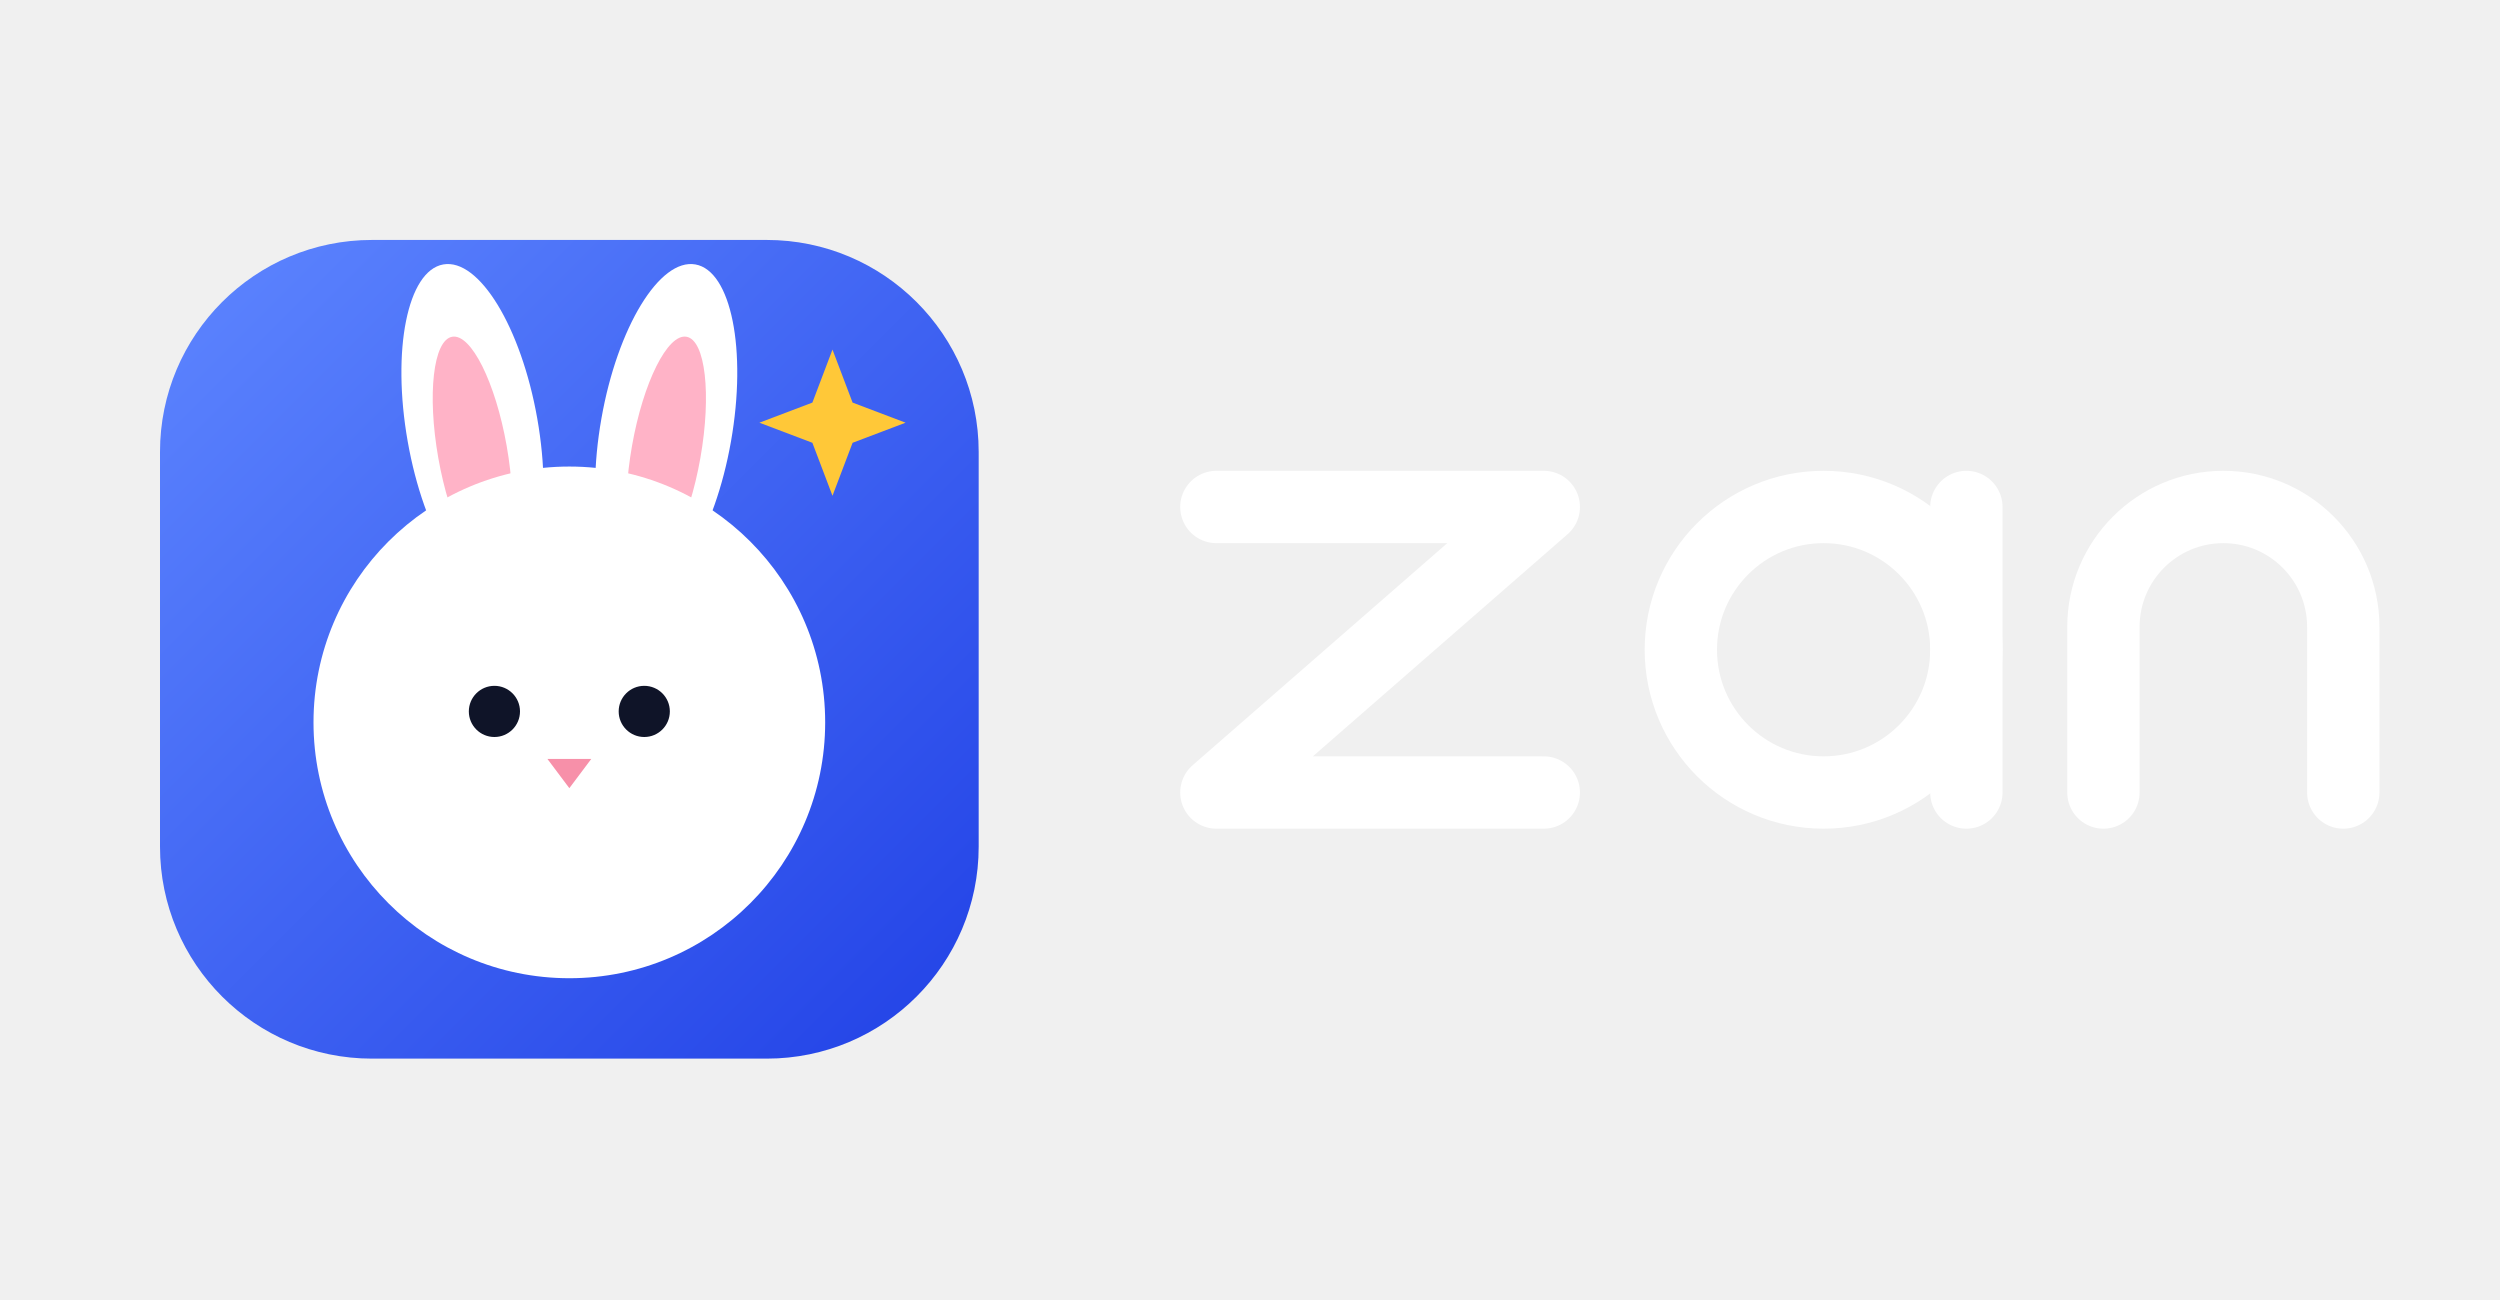
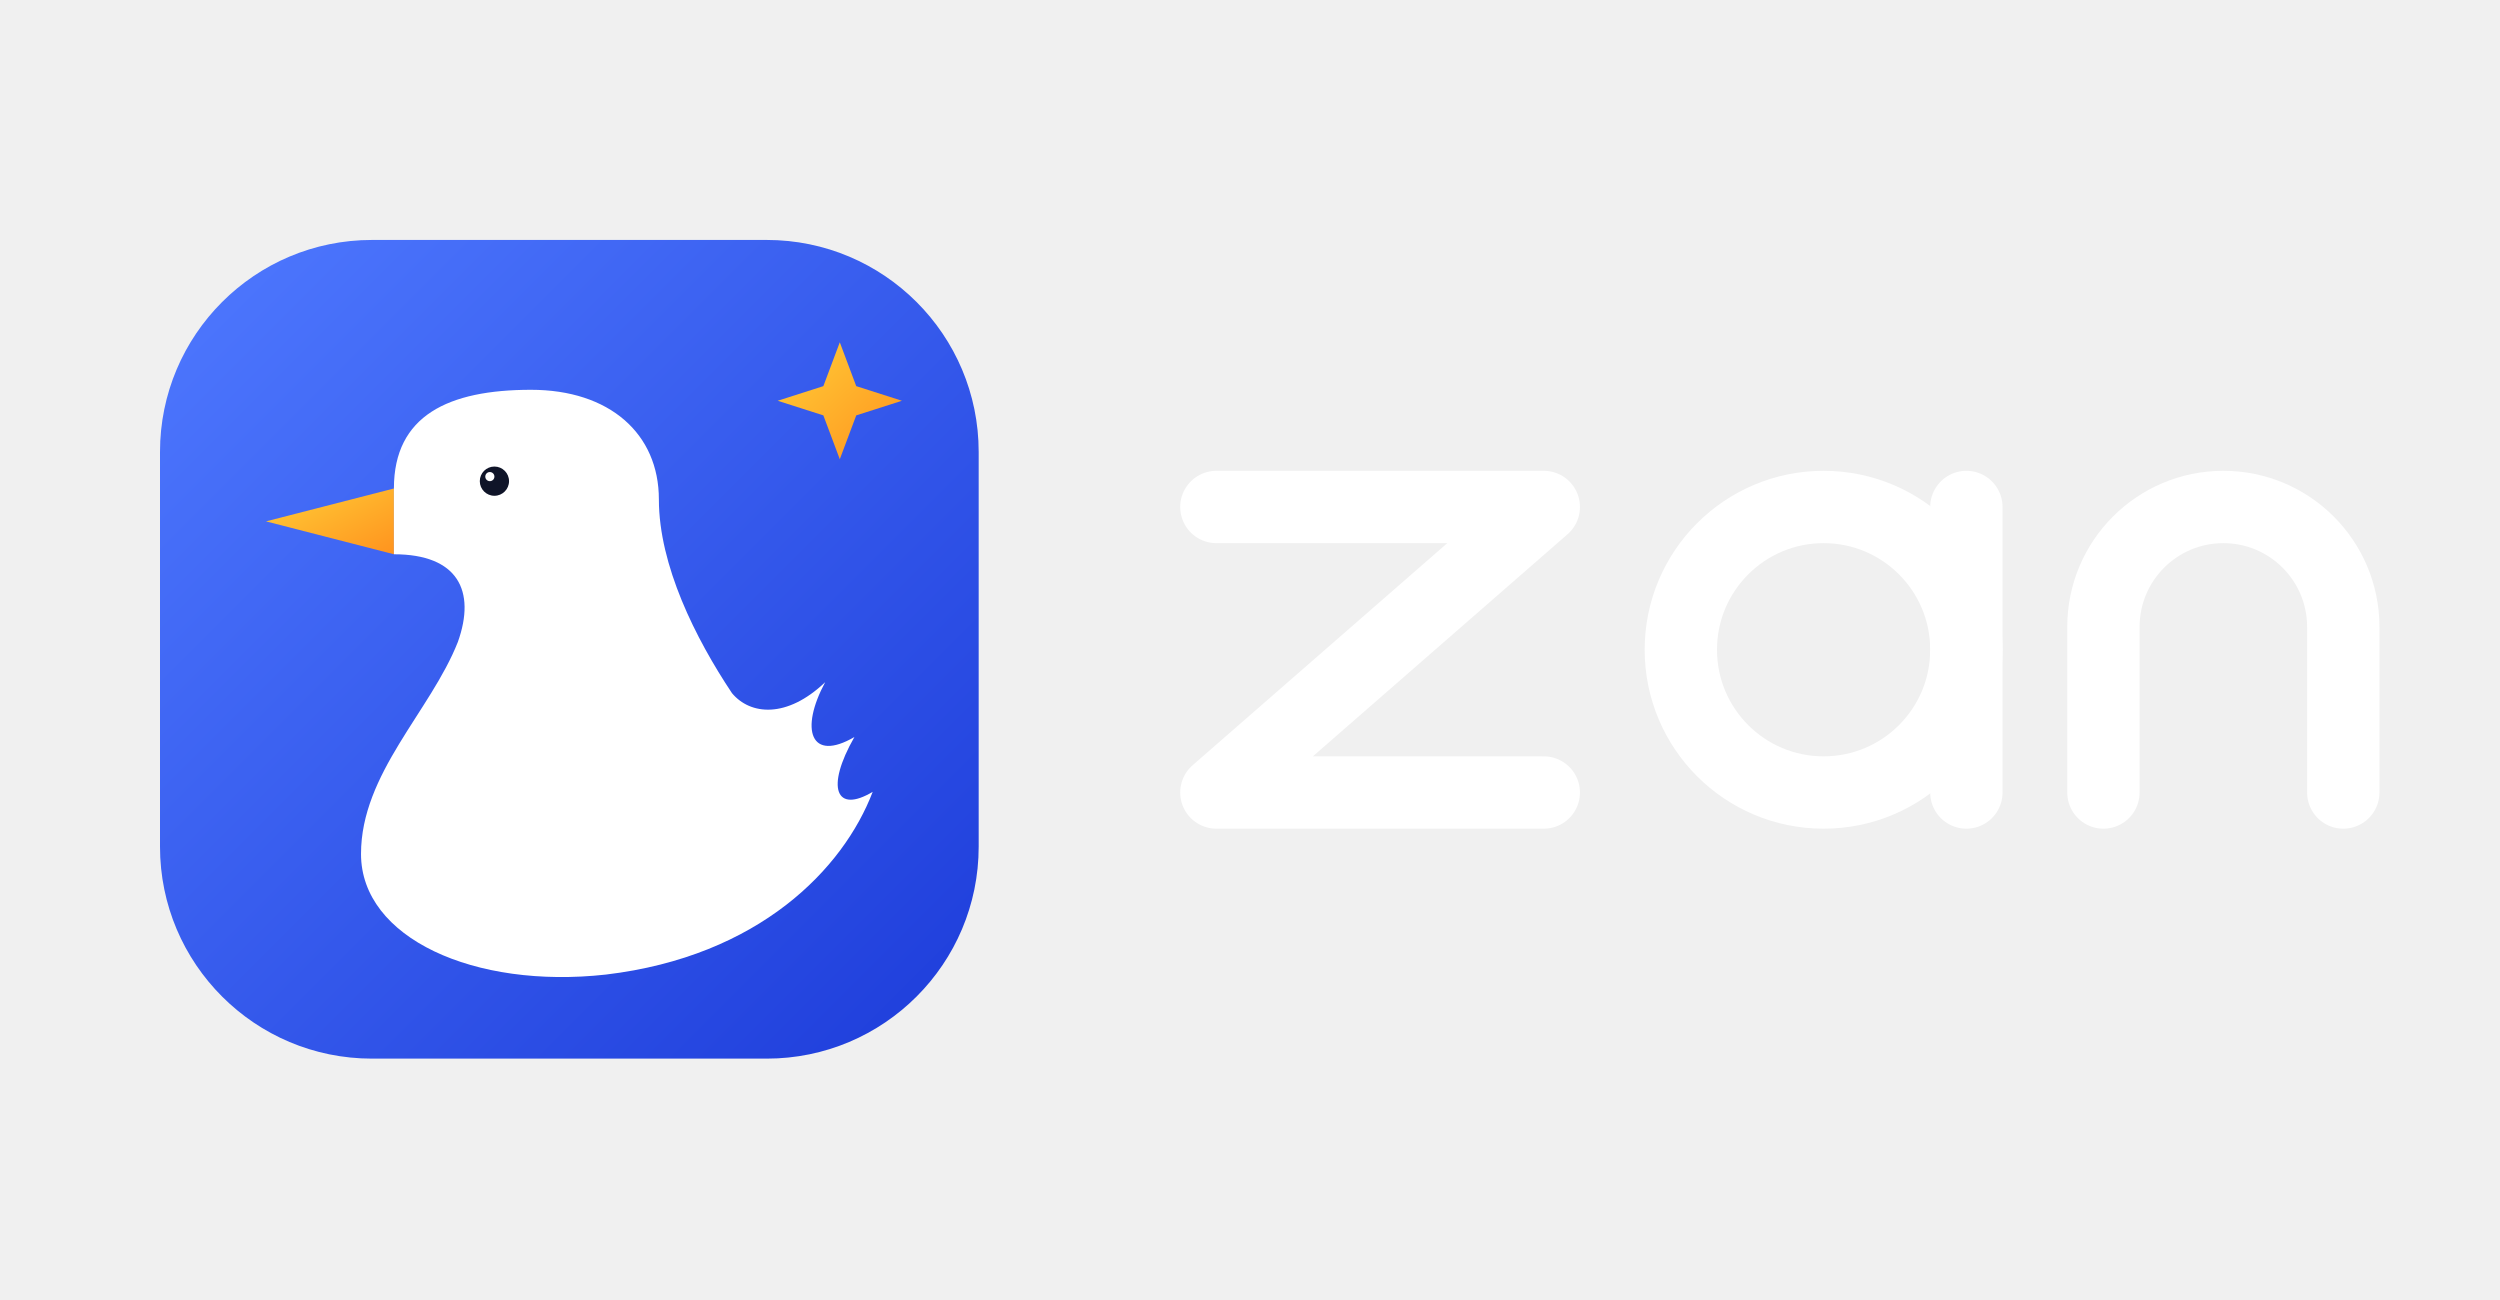
<svg xmlns="http://www.w3.org/2000/svg" width="985" height="512" viewBox="0 0 985 512">
  <defs>
-     <linearGradient id="volt" x1="0" y1="0" x2="1" y2="1">
-       <stop offset="0" stop-color="#5E86FF" />
-       <stop offset="1" stop-color="#2141E6" />
+     <linearGradient id="volt" x1="0%" y1="0%" x2="100%" y2="100%">
+       <stop offset="0%" stop-color="#4F79FF" />
+       <stop offset="1" stop-color="#1D3CDA" />
+     </linearGradient>
+     <linearGradient id="spark" x1="0%" y1="0%" x2="100%" y2="100%">
+       <stop offset="0%" stop-color="#FFCE38" />
+       <stop offset="1" stop-color="#FF931E" />
    </linearGradient>
  </defs>
  <g transform="translate(40 71.5) scale(0.72)">
    <rect x="32" y="32" width="448" height="448" rx="116" fill="url(#volt)" />
-     <ellipse cx="203" cy="136" rx="36" ry="92" fill="#FFFFFF" transform="rotate(-10 203 136)" />
-     <ellipse cx="309" cy="136" rx="36" ry="92" fill="#FFFFFF" transform="rotate(10 309 136)" />
-     <ellipse cx="203" cy="148" rx="19" ry="64" fill="#FFB3C7" transform="rotate(-10 203 148)" />
-     <ellipse cx="309" cy="148" rx="19" ry="64" fill="#FFB3C7" transform="rotate(10 309 148)" />
-     <circle cx="256" cy="296" r="140" fill="#FFFFFF" />
-     <circle cx="215" cy="290" r="14" fill="#0F1428" />
-     <circle cx="297" cy="290" r="14" fill="#0F1428" />
-     <path d="M 244 316 H 268 L 256 332 Z" fill="#F790A9" />
-     <path d="M 400 92 L 411 121 L 440 132 L 411 143 L 400 172 L 389 143 L 360 132 L 389 121 Z" fill="#FFC838" />
+     <path d="M 160 168 L 90 186 L 160 204 Z" fill="url(#spark)" />
+     <path d="       M 160 168       C 160 128, 190 114, 235 114       C 278 114, 305 138, 305 174       C 305 210, 325 250, 345 280       C 355 292, 375 294, 396 274       C 382 300, 388 318, 412 304       C 396 332, 402 346, 422 334       C 406 376, 360 424, 276 434       C 204 442, 142 414, 142 368       C 142 324, 180 290, 195 252       C 205 224, 195 204, 160 204       Z" fill="#FFFFFF" />
+     <circle cx="215" cy="164" r="8" fill="#0F1428" />
+     <circle cx="212.5" cy="161.5" r="2.5" fill="#FFFFFF" />
+     <path d="M 404 88 L 413 112 L 438 120 L 413 128 L 404 152 L 395 128 L 370 120 L 395 112 Z" fill="url(#spark)" />
  </g>
  <g transform="translate(465 136) scale(0.75)" fill="none" stroke="#FFFFFF" stroke-width="38" stroke-linecap="round" stroke-linejoin="round">
    <path d="M 19 85 H 191 L 19 235 H 191" />
    <circle cx="338" cy="160" r="75" />
    <path d="M 413 85 V 235" />
    <path d="M 485 235 V 148 A 63 63 0 0 1 611 148 V 235" />
  </g>
</svg>
